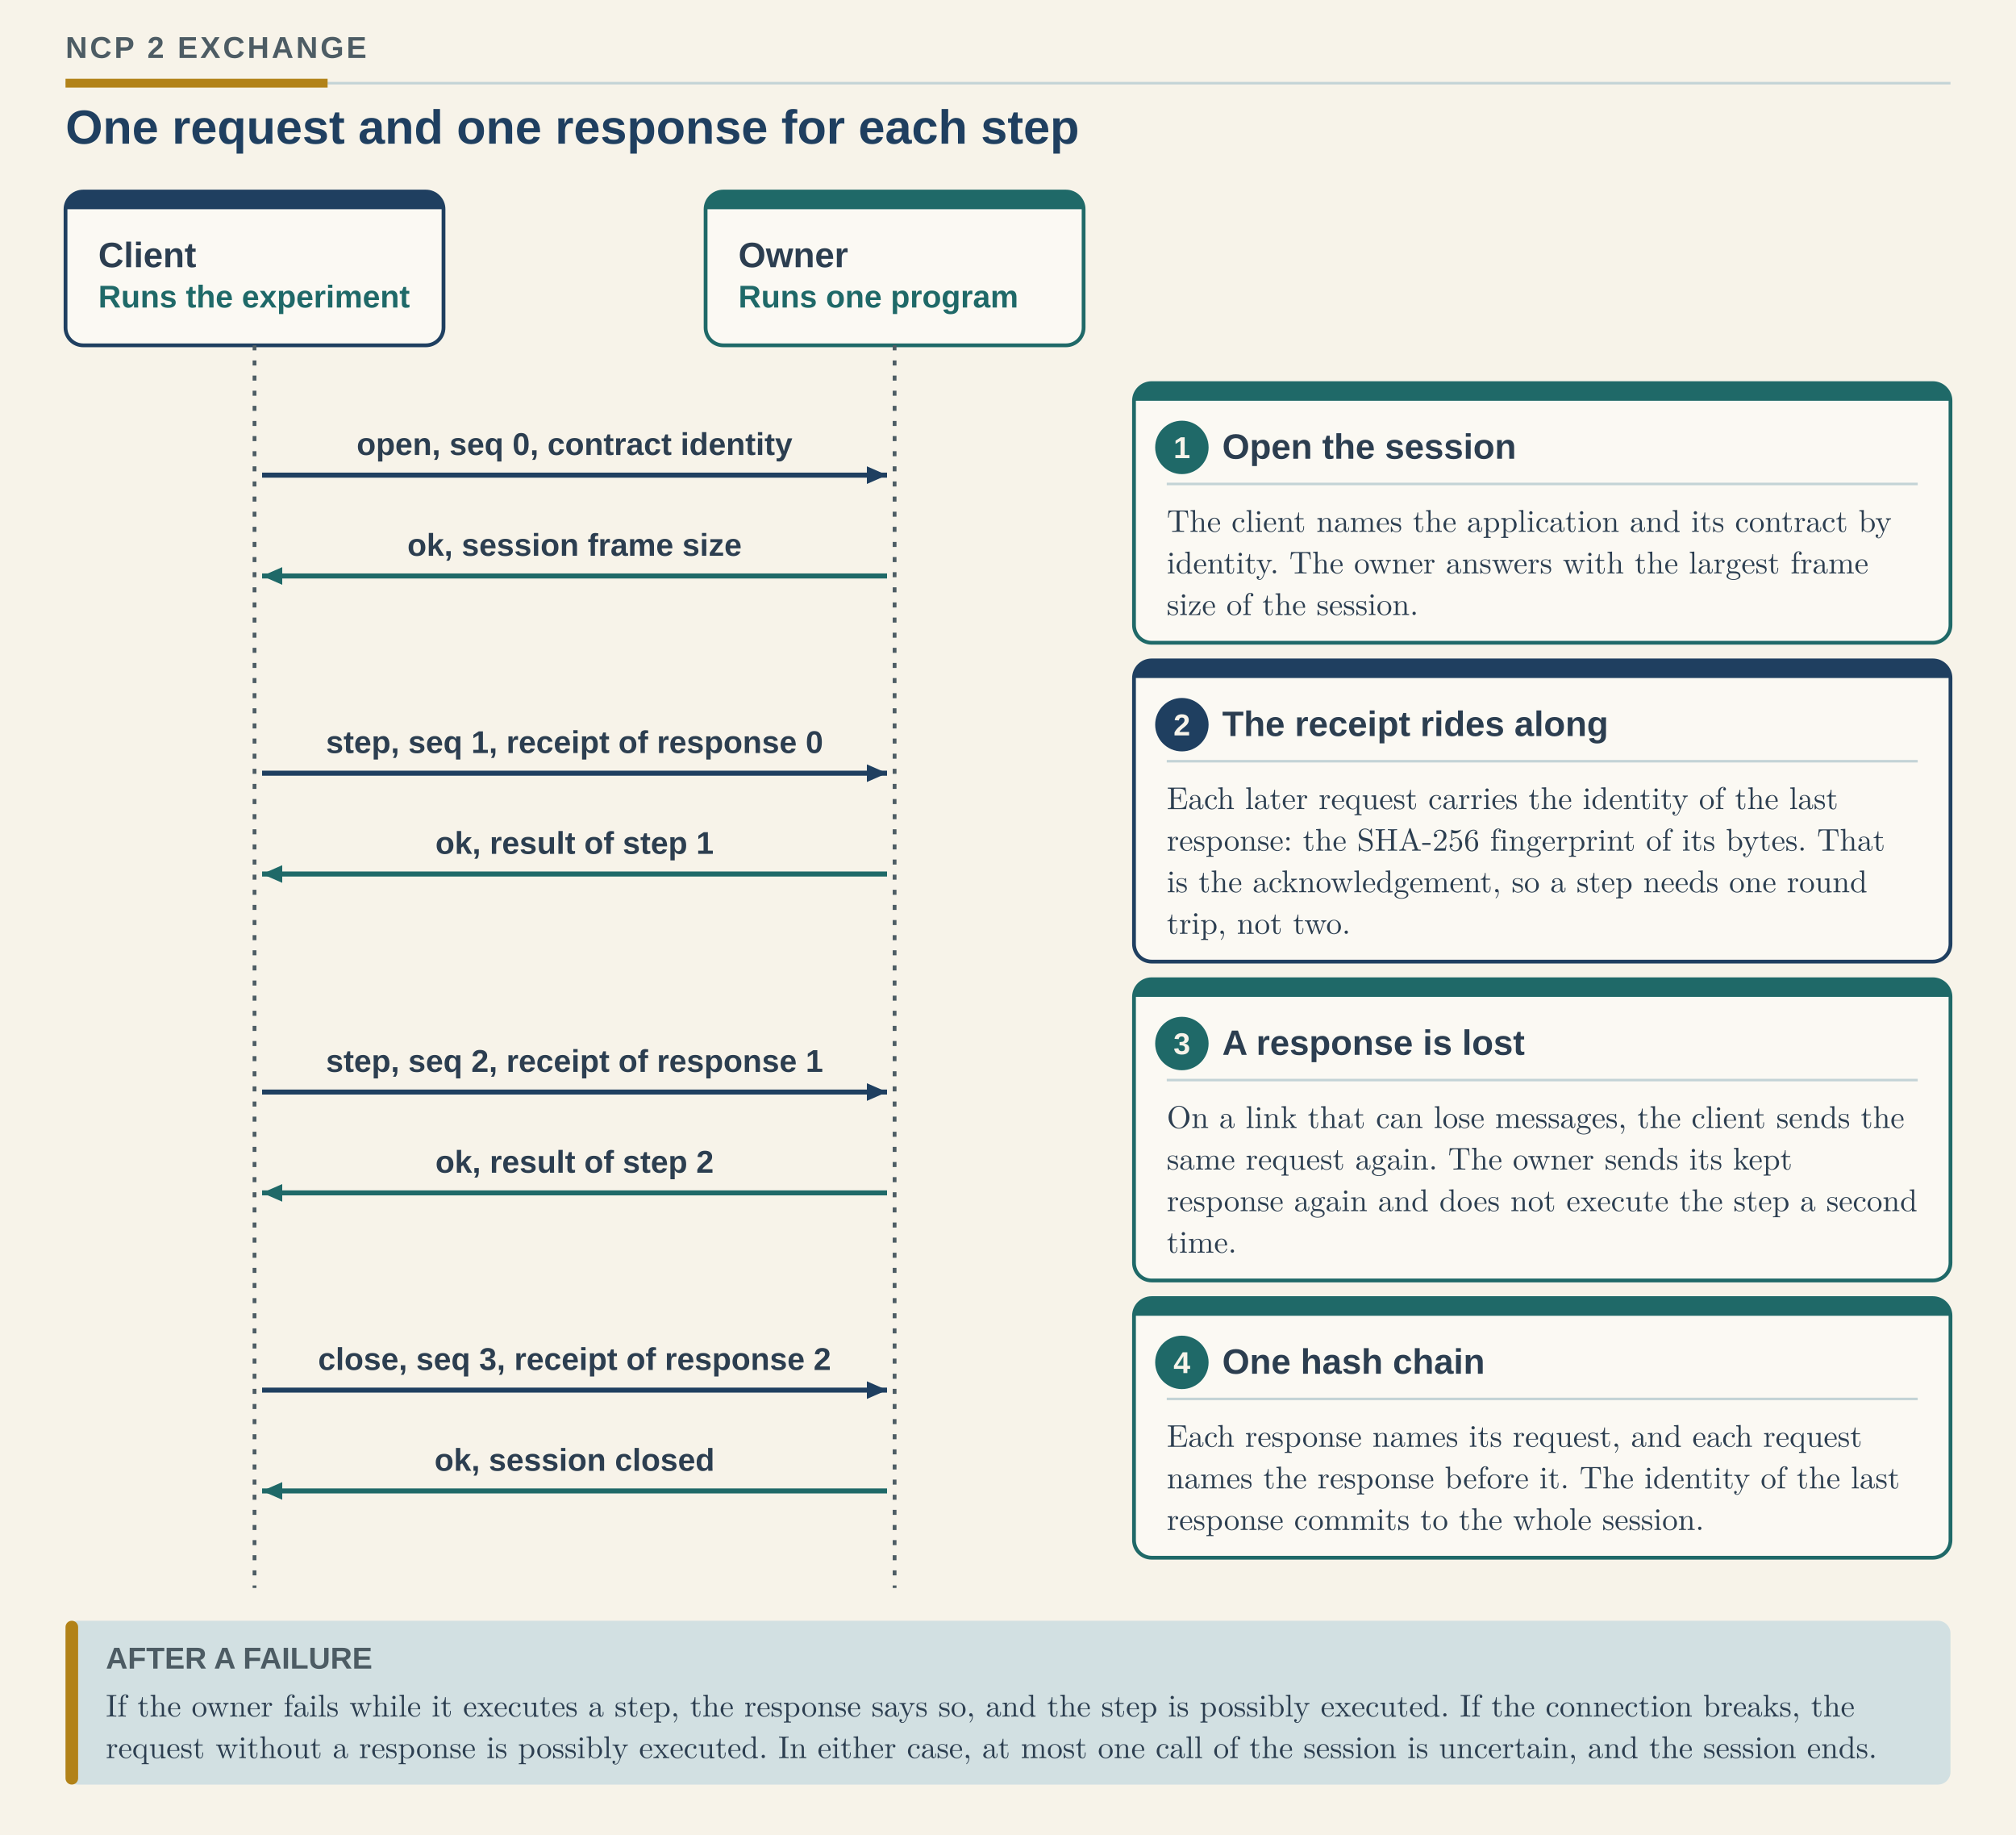
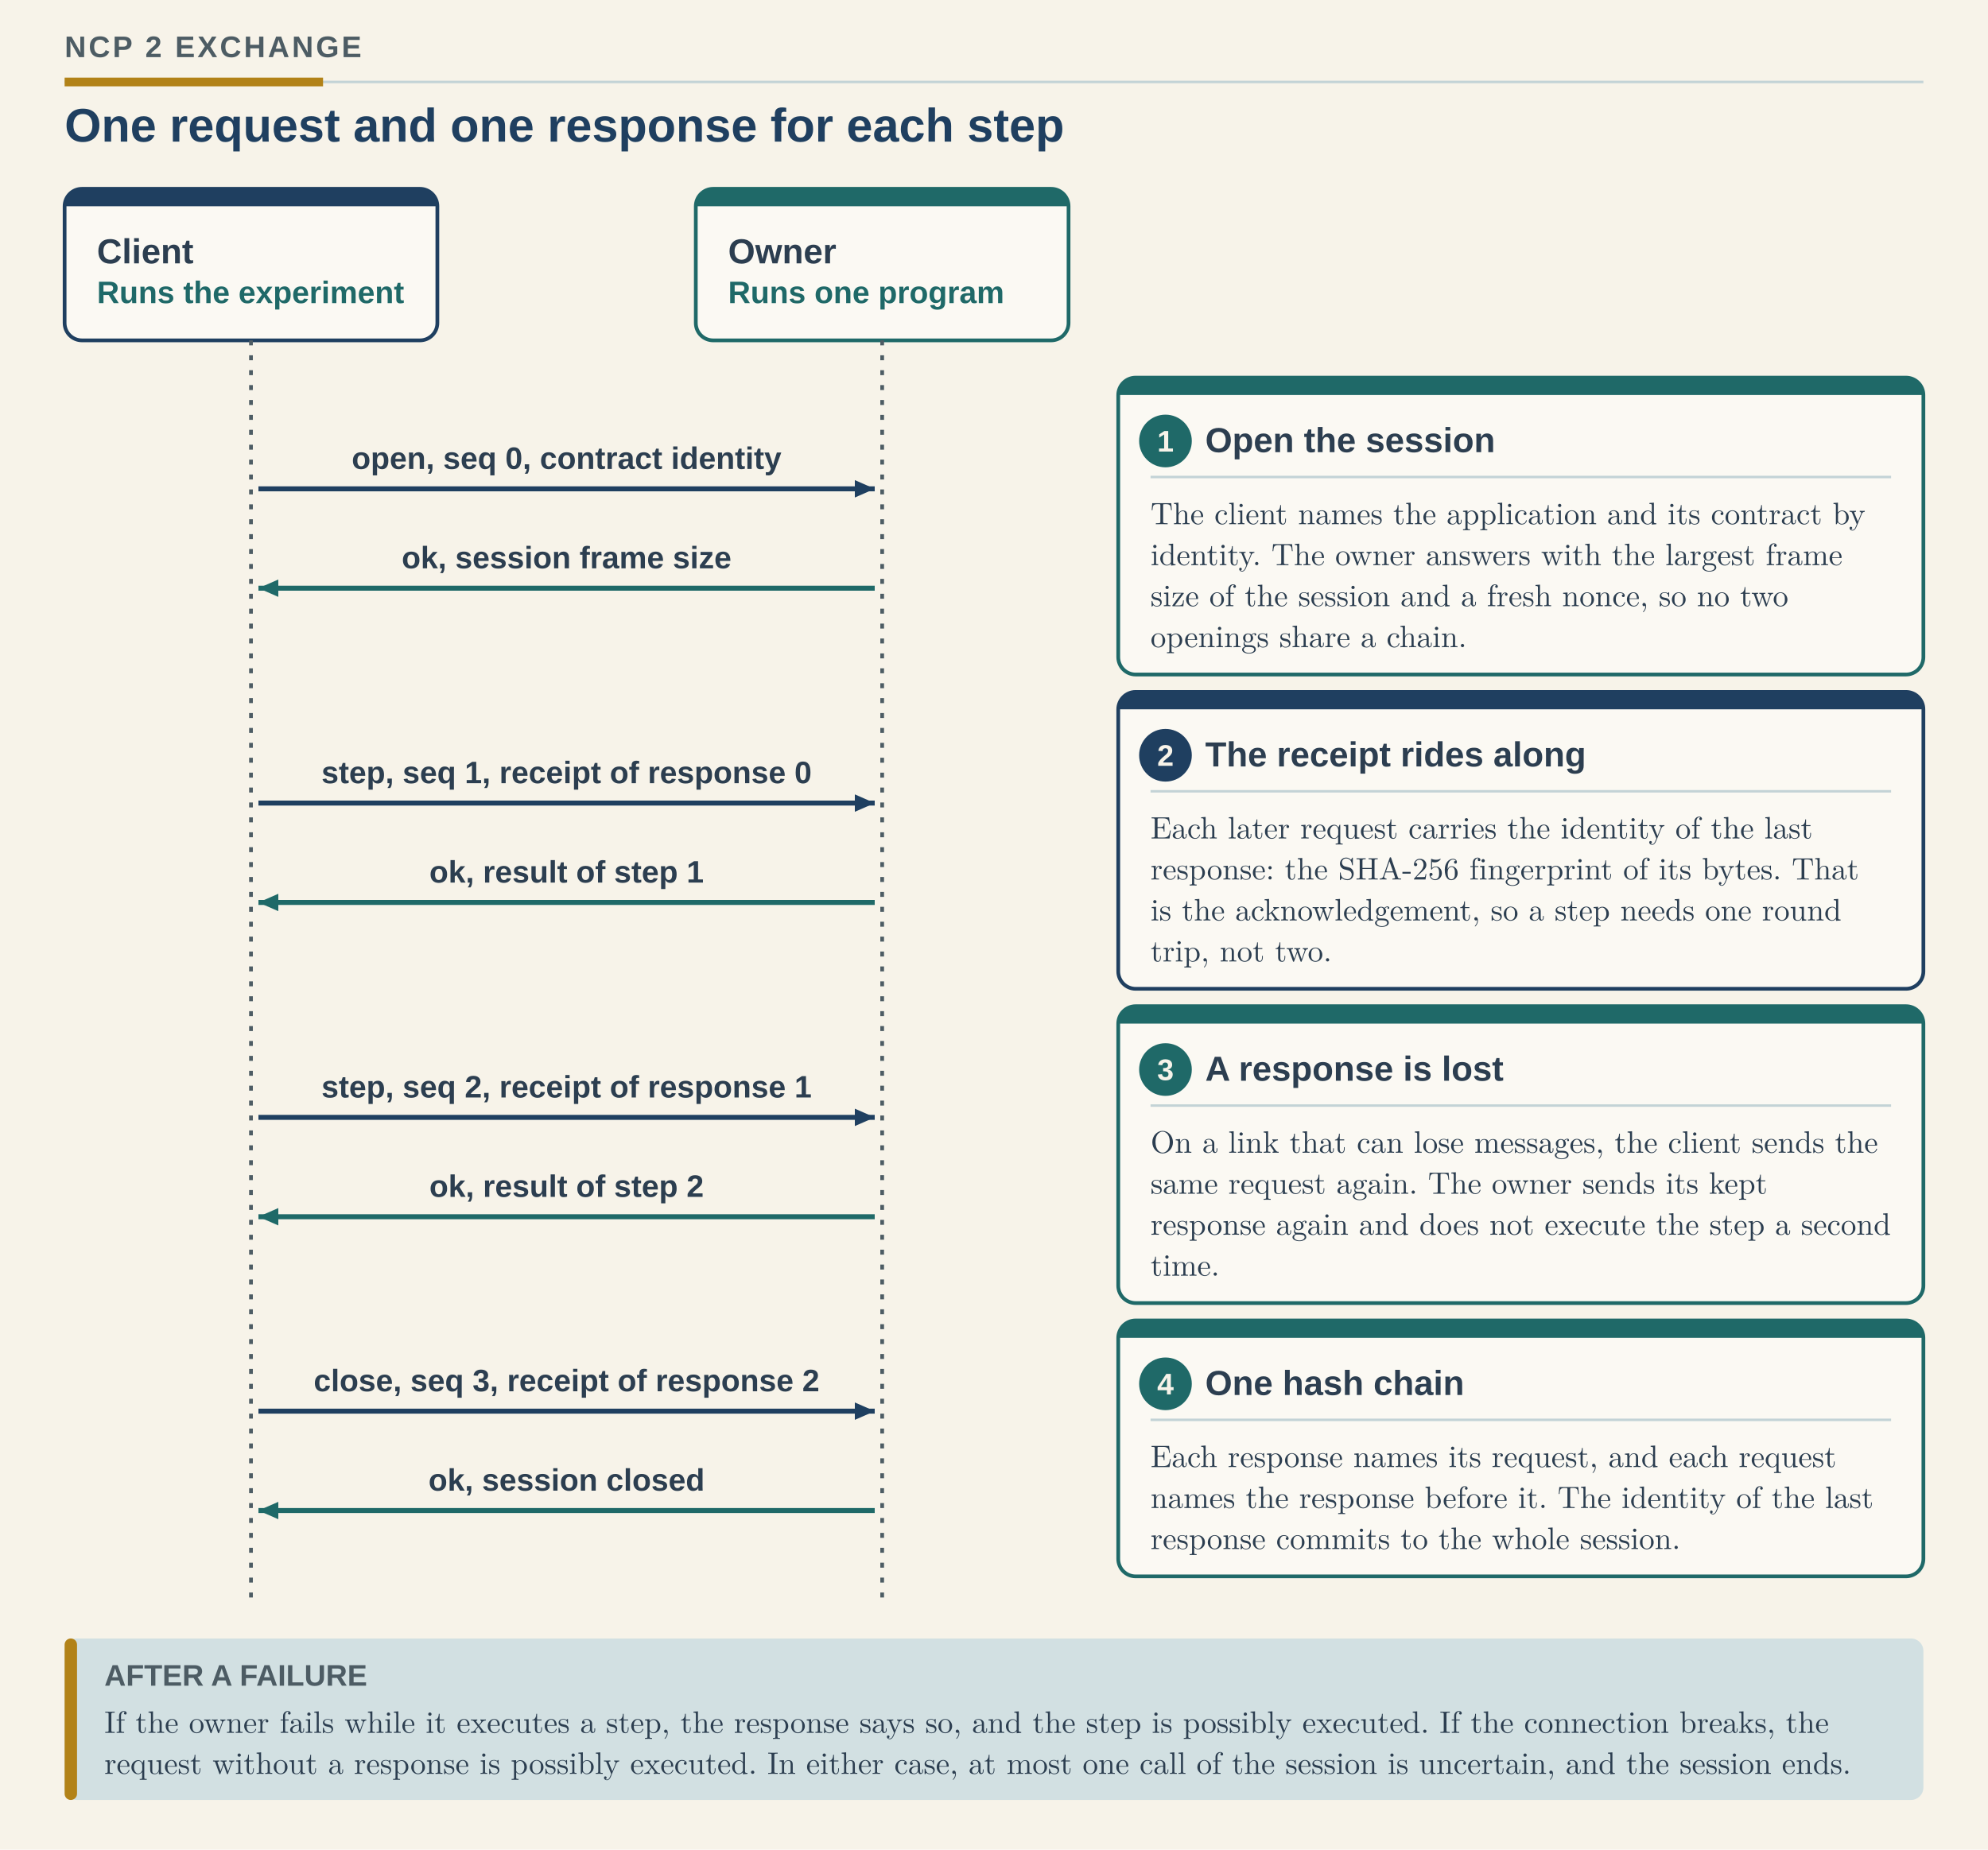
- <svg xmlns="http://www.w3.org/2000/svg" xml:lang="en" width="1600" height="1456" viewBox="0 0 1600 1456" role="img" aria-labelledby="ncp2-call-title ncp2-call-desc">
+ <svg xmlns="http://www.w3.org/2000/svg" xml:lang="en" width="1600" height="1489" viewBox="0 0 1600 1489" role="img" aria-labelledby="ncp2-call-title ncp2-call-desc">
  <defs>
    <style>.s{font-family:'Source Sans Pro', 'Source Sans 3', Arial, 'Liberation Sans', 'Helvetica Neue', Helvetica, sans-serif}.r{font-family:'Latin Modern Roman', 'LM Roman 10', 'Times New Roman', 'Liberation Serif', Times, serif}</style>
    <marker id="ncp2-call-arrow-lapis" viewBox="0 0 16 14" refX="16" refY="7" markerWidth="16" markerHeight="14" markerUnits="userSpaceOnUse" orient="auto-start-reverse">
      <path d="M0,0 L16,7 L0,14 z" fill="#1F3F60" />
    </marker>
    <marker id="ncp2-call-arrow-turquoise" viewBox="0 0 16 14" refX="16" refY="7" markerWidth="16" markerHeight="14" markerUnits="userSpaceOnUse" orient="auto-start-reverse">
      <path d="M0,0 L16,7 L0,14 z" fill="#1F6968" />
    </marker>
    <pattern id="ncp2-call-hatch" width="12" height="12" patternUnits="userSpaceOnUse" patternTransform="rotate(40)">
      <line x1="0" y1="0" x2="0" y2="12" stroke="#B28218" stroke-width="3" />
    </pattern>
  </defs>
-   <rect width="1600" height="1456" fill="#F7F3E9" />
+   <rect width="1600" height="1489" fill="#F7F3E9" />
  <path d="M52 66 L1548 66" stroke="#C3D3D6" stroke-width="2" fill="none" stroke-linecap="butt" />
  <path d="M52 66 L260 66" stroke="#B28218" stroke-width="7" fill="none" stroke-linecap="butt" />
  <rect x="52" y="152" width="300" height="122" rx="14" fill="#FBF9F3" stroke="#1F3F60" stroke-width="3" />
  <path d="M52 166 L52 166 Q52 152 66 152 L338 152 Q352 152 352 166 L352 166 Z" fill="#1F3F60" />
  <rect x="560" y="152" width="300" height="122" rx="14" fill="#FBF9F3" stroke="#1F6968" stroke-width="3" />
  <path d="M560 166 L560 166 Q560 152 574 152 L846 152 Q860 152 860 166 L860 166 Z" fill="#1F6968" />
-   <rect x="900" y="304" width="648" height="206" rx="14" fill="#FBF9F3" stroke="#1F6968" stroke-width="3" />
+   <rect x="900" y="304" width="648" height="239" rx="14" fill="#FBF9F3" stroke="#1F6968" stroke-width="3" />
  <path d="M900 318 L900 318 Q900 304 914 304 L1534 304 Q1548 304 1548 318 L1548 318 Z" fill="#1F6968" />
  <circle cx="938" cy="355" r="21.2" fill="#1F6968" />
  <path d="M926 384 L1522 384" stroke="#C3D3D6" stroke-width="2" fill="none" stroke-linecap="butt" />
-   <rect x="900" y="524" width="648" height="239" rx="14" fill="#FBF9F3" stroke="#1F3F60" stroke-width="3" />
-   <path d="M900 538 L900 538 Q900 524 914 524 L1534 524 Q1548 524 1548 538 L1548 538 Z" fill="#1F3F60" />
-   <circle cx="938" cy="575" r="21.2" fill="#1F3F60" />
-   <path d="M926 604 L1522 604" stroke="#C3D3D6" stroke-width="2" fill="none" stroke-linecap="butt" />
-   <rect x="900" y="777" width="648" height="239" rx="14" fill="#FBF9F3" stroke="#1F6968" stroke-width="3" />
-   <path d="M900 791 L900 791 Q900 777 914 777 L1534 777 Q1548 777 1548 791 L1548 791 Z" fill="#1F6968" />
-   <circle cx="938" cy="828" r="21.2" fill="#1F6968" />
-   <path d="M926 857 L1522 857" stroke="#C3D3D6" stroke-width="2" fill="none" stroke-linecap="butt" />
-   <rect x="900" y="1030" width="648" height="206" rx="14" fill="#FBF9F3" stroke="#1F6968" stroke-width="3" />
-   <path d="M900 1044 L900 1044 Q900 1030 914 1030 L1534 1030 Q1548 1030 1548 1044 L1548 1044 Z" fill="#1F6968" />
-   <circle cx="938" cy="1081" r="21.2" fill="#1F6968" />
-   <path d="M926 1110 L1522 1110" stroke="#C3D3D6" stroke-width="2" fill="none" stroke-linecap="butt" />
-   <path d="M202 274 L202 1260" stroke="#4D5C64" stroke-width="3" fill="none" stroke-linecap="butt" stroke-dasharray="4 8" />
-   <path d="M710 274 L710 1260" stroke="#4D5C64" stroke-width="3" fill="none" stroke-linecap="butt" stroke-dasharray="4 8" />
-   <rect x="52" y="1286" width="1496" height="130" rx="10" fill="#D2E0E2" />
-   <rect x="52" y="1286" width="10" height="130" rx="5" fill="#B28218" />
-   <path d="M208 377 L704 377" fill="none" stroke="#1F3F60" stroke-width="4" stroke-linejoin="round" marker-end="url(#ncp2-call-arrow-lapis)" />
-   <path d="M704 457 L208 457" fill="none" stroke="#1F6968" stroke-width="4" stroke-linejoin="round" marker-end="url(#ncp2-call-arrow-turquoise)" />
-   <path d="M208 613.5 L704 613.5" fill="none" stroke="#1F3F60" stroke-width="4" stroke-linejoin="round" marker-end="url(#ncp2-call-arrow-lapis)" />
-   <path d="M704 693.5 L208 693.5" fill="none" stroke="#1F6968" stroke-width="4" stroke-linejoin="round" marker-end="url(#ncp2-call-arrow-turquoise)" />
-   <path d="M208 866.5 L704 866.5" fill="none" stroke="#1F3F60" stroke-width="4" stroke-linejoin="round" marker-end="url(#ncp2-call-arrow-lapis)" />
-   <path d="M704 946.5 L208 946.5" fill="none" stroke="#1F6968" stroke-width="4" stroke-linejoin="round" marker-end="url(#ncp2-call-arrow-turquoise)" />
-   <path d="M208 1103 L704 1103" fill="none" stroke="#1F3F60" stroke-width="4" stroke-linejoin="round" marker-end="url(#ncp2-call-arrow-lapis)" />
-   <path d="M704 1183 L208 1183" fill="none" stroke="#1F6968" stroke-width="4" stroke-linejoin="round" marker-end="url(#ncp2-call-arrow-turquoise)" />
+   <rect x="900" y="557" width="648" height="239" rx="14" fill="#FBF9F3" stroke="#1F3F60" stroke-width="3" />
+   <path d="M900 571 L900 571 Q900 557 914 557 L1534 557 Q1548 557 1548 571 L1548 571 Z" fill="#1F3F60" />
+   <circle cx="938" cy="608" r="21.2" fill="#1F3F60" />
+   <path d="M926 637 L1522 637" stroke="#C3D3D6" stroke-width="2" fill="none" stroke-linecap="butt" />
+   <rect x="900" y="810" width="648" height="239" rx="14" fill="#FBF9F3" stroke="#1F6968" stroke-width="3" />
+   <path d="M900 824 L900 824 Q900 810 914 810 L1534 810 Q1548 810 1548 824 L1548 824 Z" fill="#1F6968" />
+   <circle cx="938" cy="861" r="21.2" fill="#1F6968" />
+   <path d="M926 890 L1522 890" stroke="#C3D3D6" stroke-width="2" fill="none" stroke-linecap="butt" />
+   <rect x="900" y="1063" width="648" height="206" rx="14" fill="#FBF9F3" stroke="#1F6968" stroke-width="3" />
+   <path d="M900 1077 L900 1077 Q900 1063 914 1063 L1534 1063 Q1548 1063 1548 1077 L1548 1077 Z" fill="#1F6968" />
+   <circle cx="938" cy="1114" r="21.2" fill="#1F6968" />
+   <path d="M926 1143 L1522 1143" stroke="#C3D3D6" stroke-width="2" fill="none" stroke-linecap="butt" />
+   <path d="M202 274 L202 1293" stroke="#4D5C64" stroke-width="3" fill="none" stroke-linecap="butt" stroke-dasharray="4 8" />
+   <path d="M710 274 L710 1293" stroke="#4D5C64" stroke-width="3" fill="none" stroke-linecap="butt" stroke-dasharray="4 8" />
+   <rect x="52" y="1319" width="1496" height="130" rx="10" fill="#D2E0E2" />
+   <rect x="52" y="1319" width="10" height="130" rx="5" fill="#B28218" />
+   <path d="M208 393.5 L704 393.5" fill="none" stroke="#1F3F60" stroke-width="4" stroke-linejoin="round" marker-end="url(#ncp2-call-arrow-lapis)" />
+   <path d="M704 473.5 L208 473.5" fill="none" stroke="#1F6968" stroke-width="4" stroke-linejoin="round" marker-end="url(#ncp2-call-arrow-turquoise)" />
+   <path d="M208 646.5 L704 646.5" fill="none" stroke="#1F3F60" stroke-width="4" stroke-linejoin="round" marker-end="url(#ncp2-call-arrow-lapis)" />
+   <path d="M704 726.5 L208 726.5" fill="none" stroke="#1F6968" stroke-width="4" stroke-linejoin="round" marker-end="url(#ncp2-call-arrow-turquoise)" />
+   <path d="M208 899.5 L704 899.5" fill="none" stroke="#1F3F60" stroke-width="4" stroke-linejoin="round" marker-end="url(#ncp2-call-arrow-lapis)" />
+   <path d="M704 979.5 L208 979.5" fill="none" stroke="#1F6968" stroke-width="4" stroke-linejoin="round" marker-end="url(#ncp2-call-arrow-turquoise)" />
+   <path d="M208 1136 L704 1136" fill="none" stroke="#1F3F60" stroke-width="4" stroke-linejoin="round" marker-end="url(#ncp2-call-arrow-lapis)" />
+   <path d="M704 1216 L208 1216" fill="none" stroke="#1F6968" stroke-width="4" stroke-linejoin="round" marker-end="url(#ncp2-call-arrow-turquoise)" />
  <text x="52" y="46" class="s" font-size="24" fill="#4D5C64" font-weight="700" letter-spacing="2">NCP 2 EXCHANGE</text>
  <text x="52" y="114" class="s" font-size="38" fill="#1F3F60" font-weight="700">One request and one response for each step</text>
  <text x="78" y="212" class="s" font-size="28" fill="#2C3E50" font-weight="700">Client</text>
  <text x="78" y="244" class="s" font-size="25" fill="#1F6968" font-weight="600">Runs the experiment</text>
  <text x="586" y="212" class="s" font-size="28" fill="#2C3E50" font-weight="700">Owner</text>
  <text x="586" y="244" class="s" font-size="25" fill="#1F6968" font-weight="600">Runs one program</text>
  <text x="938" y="363.5" class="s" font-size="24" fill="#F7F3E9" font-weight="700" letter-spacing="1" text-anchor="middle">1</text>
  <text x="970" y="364" class="s" font-size="28" fill="#2C3E50" font-weight="700">Open the session</text>
  <text x="926" y="422" class="r" font-size="25" fill="#2C3E50">The client names the application and its contract by</text>
  <text x="926" y="455" class="r" font-size="25" fill="#2C3E50">identity. The owner answers with the largest frame</text>
-   <text x="926" y="488" class="r" font-size="25" fill="#2C3E50">size of the session.</text>
-   <text x="938" y="583.5" class="s" font-size="24" fill="#F7F3E9" font-weight="700" letter-spacing="1" text-anchor="middle">2</text>
-   <text x="970" y="584" class="s" font-size="28" fill="#2C3E50" font-weight="700">The receipt rides along</text>
-   <text x="926" y="642" class="r" font-size="25" fill="#2C3E50">Each later request carries the identity of the last</text>
-   <text x="926" y="675" class="r" font-size="25" fill="#2C3E50">response: the SHA-256 fingerprint of its bytes. That</text>
-   <text x="926" y="708" class="r" font-size="25" fill="#2C3E50">is the acknowledgement, so a step needs one round</text>
-   <text x="926" y="741" class="r" font-size="25" fill="#2C3E50">trip, not two.</text>
-   <text x="938" y="836.5" class="s" font-size="24" fill="#F7F3E9" font-weight="700" letter-spacing="1" text-anchor="middle">3</text>
-   <text x="970" y="837" class="s" font-size="28" fill="#2C3E50" font-weight="700">A response is lost</text>
-   <text x="926" y="895" class="r" font-size="25" fill="#2C3E50">On a link that can lose messages, the client sends the</text>
-   <text x="926" y="928" class="r" font-size="25" fill="#2C3E50">same request again. The owner sends its kept</text>
-   <text x="926" y="961" class="r" font-size="25" fill="#2C3E50">response again and does not execute the step a second</text>
-   <text x="926" y="994" class="r" font-size="25" fill="#2C3E50">time.</text>
-   <text x="938" y="1089.5" class="s" font-size="24" fill="#F7F3E9" font-weight="700" letter-spacing="1" text-anchor="middle">4</text>
-   <text x="970" y="1090" class="s" font-size="28" fill="#2C3E50" font-weight="700">One hash chain</text>
-   <text x="926" y="1148" class="r" font-size="25" fill="#2C3E50">Each response names its request, and each request</text>
-   <text x="926" y="1181" class="r" font-size="25" fill="#2C3E50">names the response before it. The identity of the last</text>
-   <text x="926" y="1214" class="r" font-size="25" fill="#2C3E50">response commits to the whole session.</text>
-   <text x="456" y="361" class="s" font-size="25" fill="#2C3E50" font-weight="600" text-anchor="middle">open, seq 0, contract identity</text>
-   <text x="456" y="441" class="s" font-size="25" fill="#2C3E50" font-weight="600" text-anchor="middle">ok, session frame size</text>
-   <text x="456" y="597.5" class="s" font-size="25" fill="#2C3E50" font-weight="600" text-anchor="middle">step, seq 1, receipt of response 0</text>
-   <text x="456" y="677.5" class="s" font-size="25" fill="#2C3E50" font-weight="600" text-anchor="middle">ok, result of step 1</text>
-   <text x="456" y="850.5" class="s" font-size="25" fill="#2C3E50" font-weight="600" text-anchor="middle">step, seq 2, receipt of response 1</text>
-   <text x="456" y="930.5" class="s" font-size="25" fill="#2C3E50" font-weight="600" text-anchor="middle">ok, result of step 2</text>
-   <text x="456" y="1087" class="s" font-size="25" fill="#2C3E50" font-weight="600" text-anchor="middle">close, seq 3, receipt of response 2</text>
-   <text x="456" y="1167" class="s" font-size="25" fill="#2C3E50" font-weight="600" text-anchor="middle">ok, session closed</text>
-   <text x="84" y="1324" class="s" font-size="24" fill="#4D5C64" font-weight="600">AFTER A FAILURE</text>
-   <text x="84" y="1362" class="r" font-size="25" fill="#2C3E50">If the owner fails while it executes a step, the response says so, and the step is possibly executed. If the connection breaks, the</text>
-   <text x="84" y="1395" class="r" font-size="25" fill="#2C3E50">request without a response is possibly executed. In either case, at most one call of the session is uncertain, and the session ends.</text>
+   <text x="926" y="488" class="r" font-size="25" fill="#2C3E50">size of the session and a fresh nonce, so no two</text>
+   <text x="926" y="521" class="r" font-size="25" fill="#2C3E50">openings share a chain.</text>
+   <text x="938" y="616.5" class="s" font-size="24" fill="#F7F3E9" font-weight="700" letter-spacing="1" text-anchor="middle">2</text>
+   <text x="970" y="617" class="s" font-size="28" fill="#2C3E50" font-weight="700">The receipt rides along</text>
+   <text x="926" y="675" class="r" font-size="25" fill="#2C3E50">Each later request carries the identity of the last</text>
+   <text x="926" y="708" class="r" font-size="25" fill="#2C3E50">response: the SHA-256 fingerprint of its bytes. That</text>
+   <text x="926" y="741" class="r" font-size="25" fill="#2C3E50">is the acknowledgement, so a step needs one round</text>
+   <text x="926" y="774" class="r" font-size="25" fill="#2C3E50">trip, not two.</text>
+   <text x="938" y="869.5" class="s" font-size="24" fill="#F7F3E9" font-weight="700" letter-spacing="1" text-anchor="middle">3</text>
+   <text x="970" y="870" class="s" font-size="28" fill="#2C3E50" font-weight="700">A response is lost</text>
+   <text x="926" y="928" class="r" font-size="25" fill="#2C3E50">On a link that can lose messages, the client sends the</text>
+   <text x="926" y="961" class="r" font-size="25" fill="#2C3E50">same request again. The owner sends its kept</text>
+   <text x="926" y="994" class="r" font-size="25" fill="#2C3E50">response again and does not execute the step a second</text>
+   <text x="926" y="1027" class="r" font-size="25" fill="#2C3E50">time.</text>
+   <text x="938" y="1122.5" class="s" font-size="24" fill="#F7F3E9" font-weight="700" letter-spacing="1" text-anchor="middle">4</text>
+   <text x="970" y="1123" class="s" font-size="28" fill="#2C3E50" font-weight="700">One hash chain</text>
+   <text x="926" y="1181" class="r" font-size="25" fill="#2C3E50">Each response names its request, and each request</text>
+   <text x="926" y="1214" class="r" font-size="25" fill="#2C3E50">names the response before it. The identity of the last</text>
+   <text x="926" y="1247" class="r" font-size="25" fill="#2C3E50">response commits to the whole session.</text>
+   <text x="456" y="377.5" class="s" font-size="25" fill="#2C3E50" font-weight="600" text-anchor="middle">open, seq 0, contract identity</text>
+   <text x="456" y="457.5" class="s" font-size="25" fill="#2C3E50" font-weight="600" text-anchor="middle">ok, session frame size</text>
+   <text x="456" y="630.5" class="s" font-size="25" fill="#2C3E50" font-weight="600" text-anchor="middle">step, seq 1, receipt of response 0</text>
+   <text x="456" y="710.5" class="s" font-size="25" fill="#2C3E50" font-weight="600" text-anchor="middle">ok, result of step 1</text>
+   <text x="456" y="883.5" class="s" font-size="25" fill="#2C3E50" font-weight="600" text-anchor="middle">step, seq 2, receipt of response 1</text>
+   <text x="456" y="963.5" class="s" font-size="25" fill="#2C3E50" font-weight="600" text-anchor="middle">ok, result of step 2</text>
+   <text x="456" y="1120" class="s" font-size="25" fill="#2C3E50" font-weight="600" text-anchor="middle">close, seq 3, receipt of response 2</text>
+   <text x="456" y="1200" class="s" font-size="25" fill="#2C3E50" font-weight="600" text-anchor="middle">ok, session closed</text>
+   <text x="84" y="1357" class="s" font-size="24" fill="#4D5C64" font-weight="600">AFTER A FAILURE</text>
+   <text x="84" y="1395" class="r" font-size="25" fill="#2C3E50">If the owner fails while it executes a step, the response says so, and the step is possibly executed. If the connection breaks, the</text>
+   <text x="84" y="1428" class="r" font-size="25" fill="#2C3E50">request without a response is possibly executed. In either case, at most one call of the session is uncertain, and the session ends.</text>
</svg>
